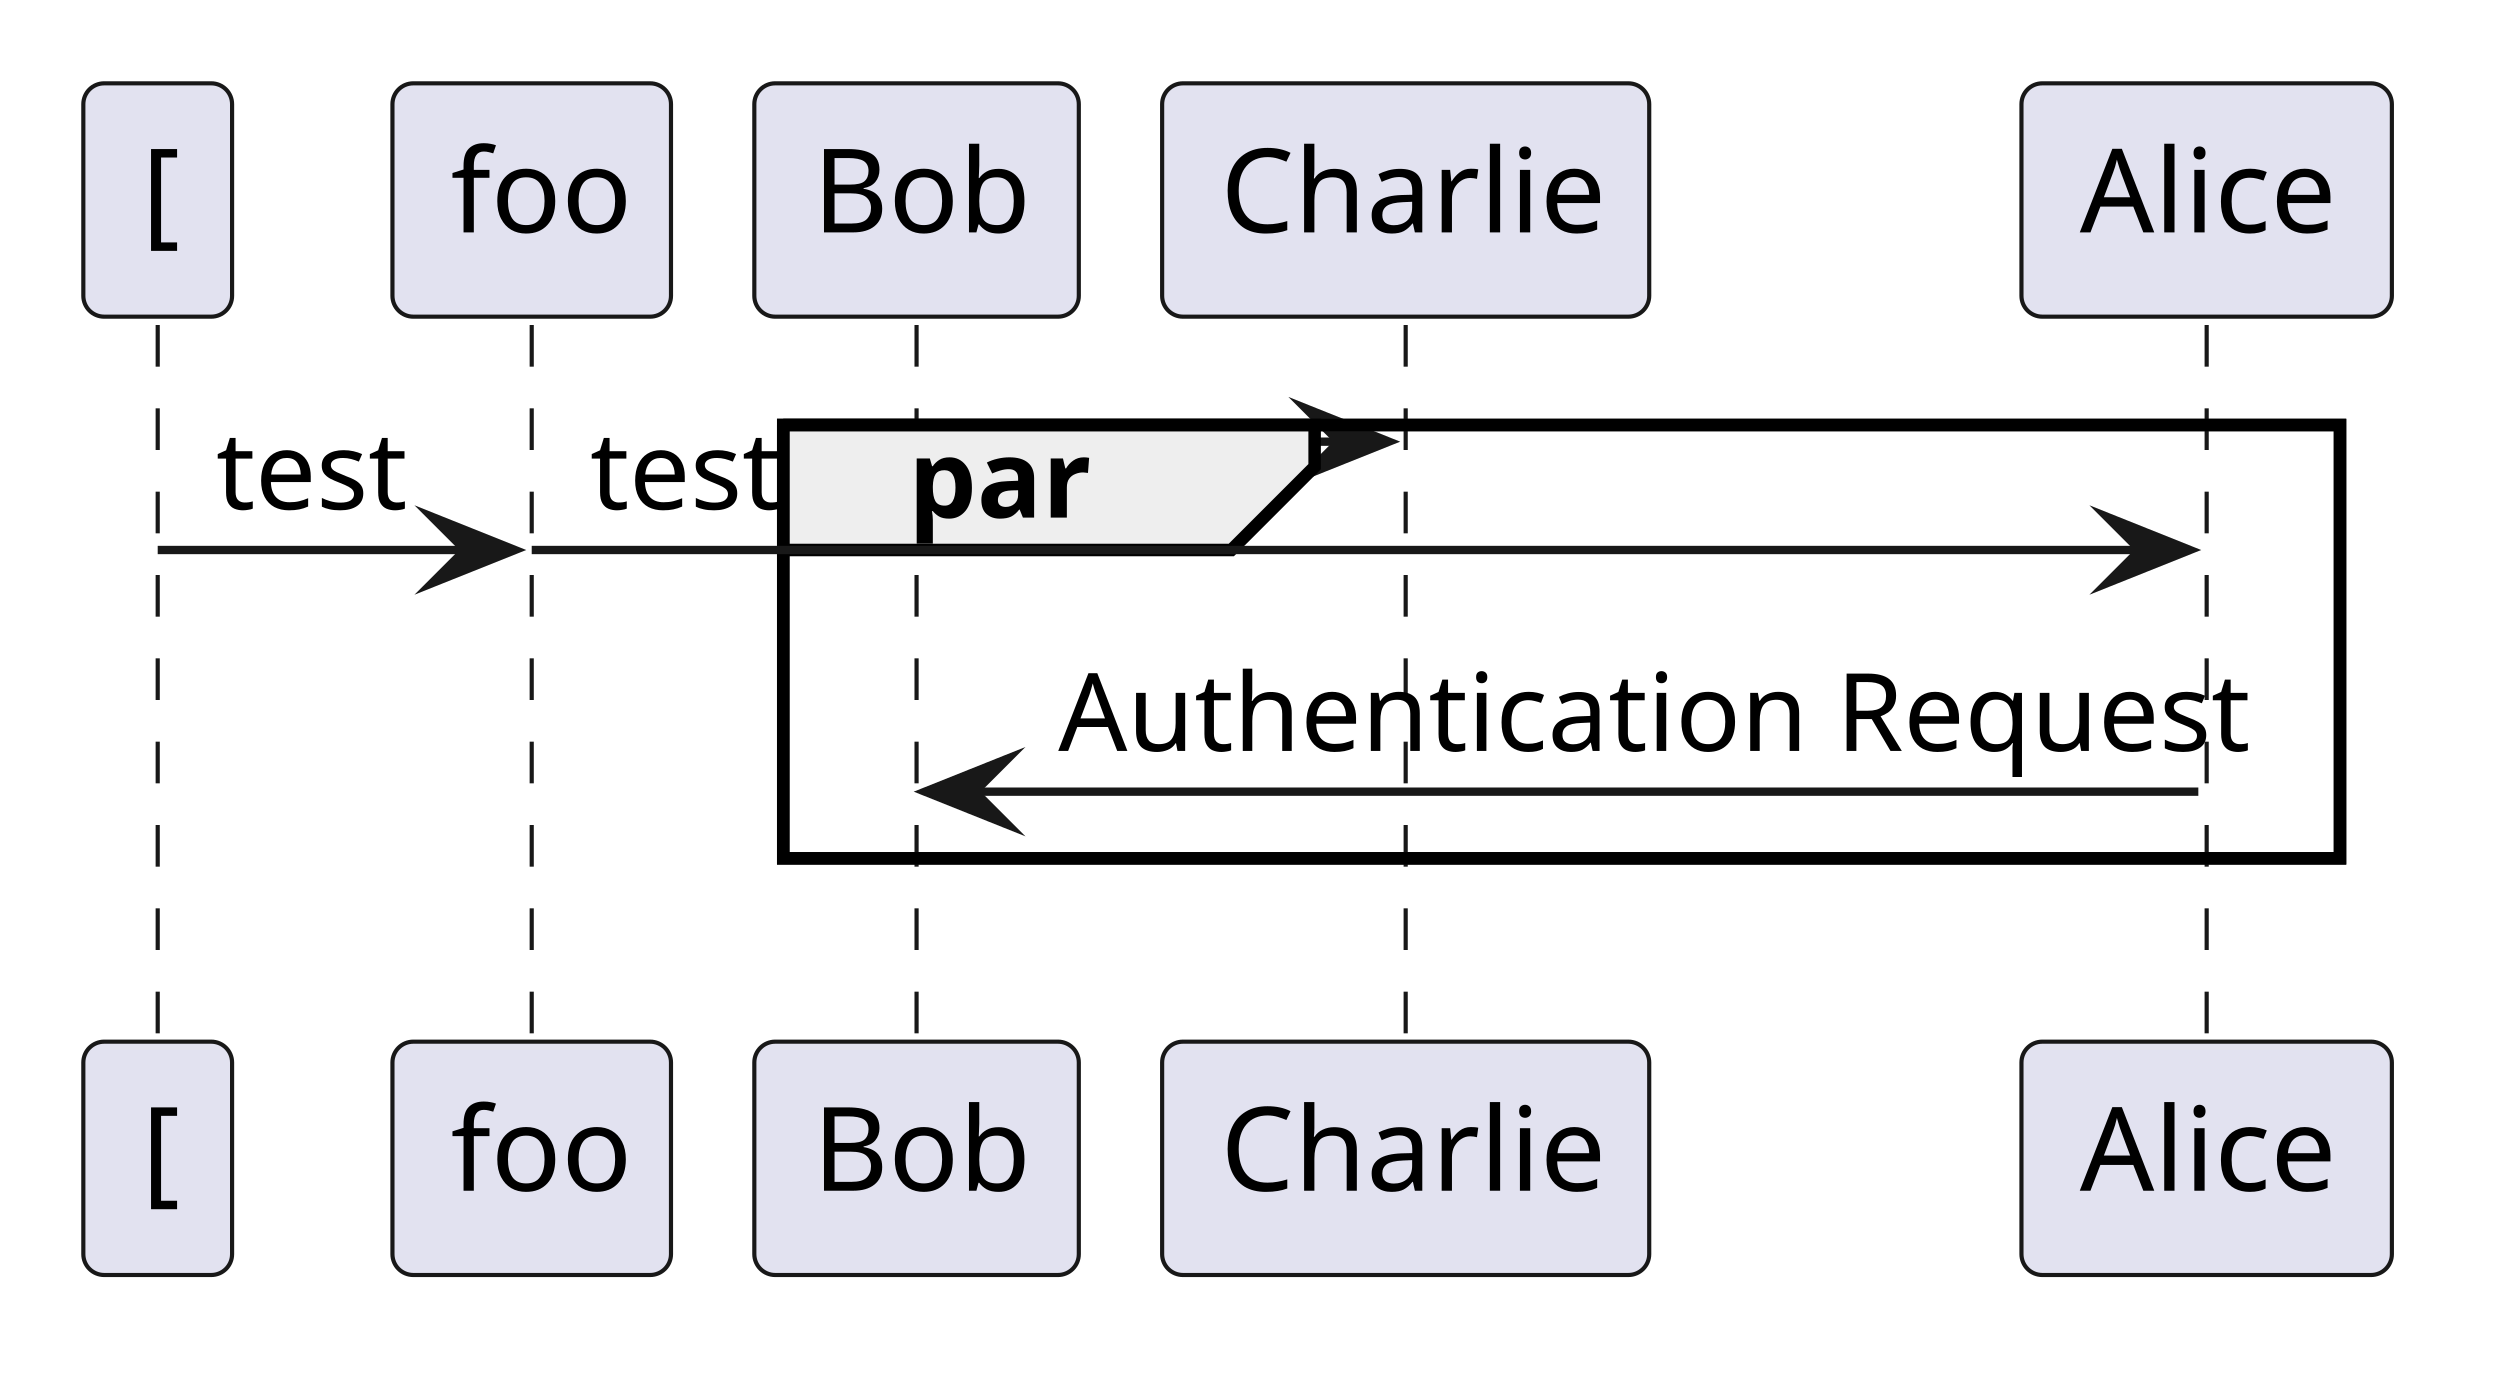
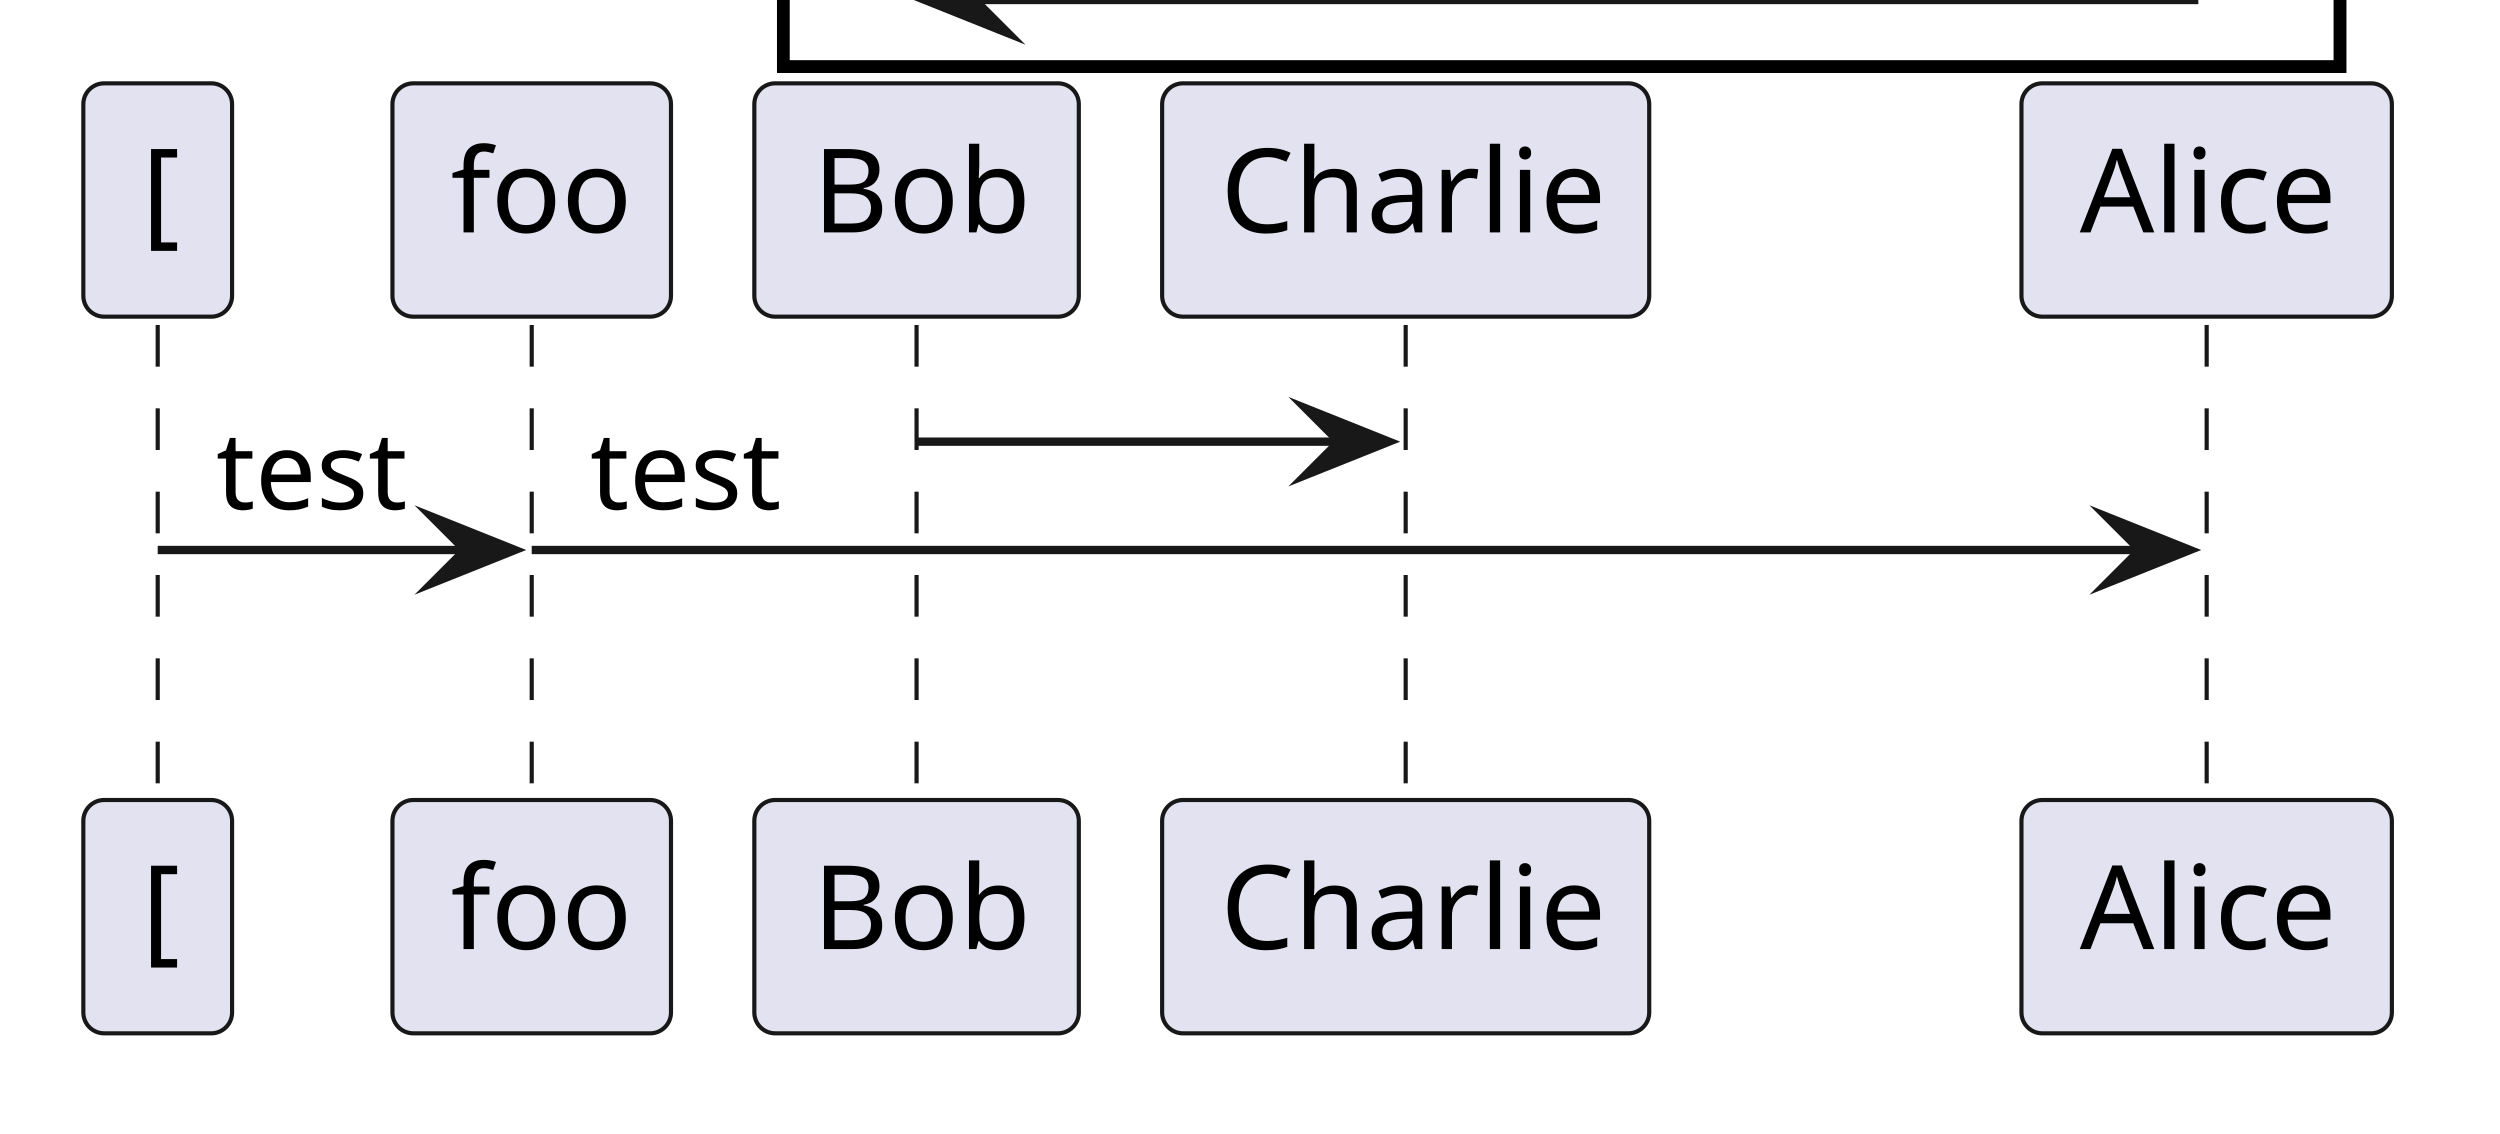
- <svg xmlns="http://www.w3.org/2000/svg" version="1.1" data-diagram-type="SEQUENCE" style="width:300px;height:165px;background:#FFFFFF;" width="300px" height="165px" viewBox="0 0 300 165" zoomAndPan="magnify" preserveAspectRatio="none" contentStyleType="text/css">
+ <svg xmlns="http://www.w3.org/2000/svg" version="1.1" data-diagram-type="SEQUENCE" style="width:300px;height:136px;background:#FFFFFF;" width="300px" height="136px" viewBox="0 0 300 136" zoomAndPan="magnify" preserveAspectRatio="none" contentStyleType="text/css">
  <defs />
  <g font-family="sans-serif" lengthAdjust="spacing">
-     <rect x="93.988" y="51" width="186.813" height="52" fill="none" style="stroke:#000;stroke-width:1.5;" />
+     <rect x="93.988" y="-44" width="186.813" height="52" fill="none" style="stroke:#000;stroke-width:1.5;" />
    <g>
-       <rect x="15.425" y="39" width="8" height="86" fill="#000" fill-opacity="0" />
-       <line x1="18.925" y1="39" x2="18.925" y2="125" style="stroke:#181818;stroke-width:0.5;stroke-dasharray:5,5;" />
+       <rect x="15.425" y="39" width="8" height="57" fill="#000" fill-opacity="0" />
+       <line x1="18.925" y1="39" x2="18.925" y2="96" style="stroke:#181818;stroke-width:0.5;stroke-dasharray:5,5;" />
    </g>
    <g>
-       <rect x="60.306" y="39" width="8" height="86" fill="#000" fill-opacity="0" />
-       <line x1="63.806" y1="39" x2="63.806" y2="125" style="stroke:#181818;stroke-width:0.5;stroke-dasharray:5,5;" />
+       <rect x="60.306" y="39" width="8" height="57" fill="#000" fill-opacity="0" />
+       <line x1="63.806" y1="39" x2="63.806" y2="96" style="stroke:#181818;stroke-width:0.5;stroke-dasharray:5,5;" />
    </g>
    <g>
-       <rect x="106.488" y="39" width="8" height="86" fill="#000" fill-opacity="0" />
-       <line x1="109.988" y1="39" x2="109.988" y2="125" style="stroke:#181818;stroke-width:0.5;stroke-dasharray:5,5;" />
+       <rect x="106.488" y="39" width="8" height="57" fill="#000" fill-opacity="0" />
+       <line x1="109.988" y1="39" x2="109.988" y2="96" style="stroke:#181818;stroke-width:0.5;stroke-dasharray:5,5;" />
    </g>
    <g>
-       <rect x="165.181" y="39" width="8" height="86" fill="#000" fill-opacity="0" />
-       <line x1="168.681" y1="39" x2="168.681" y2="125" style="stroke:#181818;stroke-width:0.5;stroke-dasharray:5,5;" />
+       <rect x="165.181" y="39" width="8" height="57" fill="#000" fill-opacity="0" />
+       <line x1="168.681" y1="39" x2="168.681" y2="96" style="stroke:#181818;stroke-width:0.5;stroke-dasharray:5,5;" />
    </g>
    <g>
-       <rect x="261.3" y="39" width="8" height="86" fill="#000" fill-opacity="0" />
-       <line x1="264.8" y1="39" x2="264.8" y2="125" style="stroke:#181818;stroke-width:0.5;stroke-dasharray:5,5;" />
+       <rect x="261.3" y="39" width="8" height="57" fill="#000" fill-opacity="0" />
+       <line x1="264.8" y1="39" x2="264.8" y2="96" style="stroke:#181818;stroke-width:0.5;stroke-dasharray:5,5;" />
    </g>
    <rect x="10" y="10" width="17.85" height="28" fill="#E2E2F0" rx="2.5" ry="2.5" style="stroke:#181818;stroke-width:0.5;" />
    <text x="17" y="27.889" fill="#000" font-size="14">[</text>
    <rect x="47.094" y="10" width="33.425" height="28" fill="#E2E2F0" rx="2.5" ry="2.5" style="stroke:#181818;stroke-width:0.5;" />
    <text x="54.094" y="27.889" fill="#000" font-size="14" textLength="19.425">foo</text>
    <rect x="90.519" y="10" width="38.938" height="28" fill="#E2E2F0" rx="2.5" ry="2.5" style="stroke:#181818;stroke-width:0.5;" />
    <text x="97.519" y="27.889" fill="#000" font-size="14" textLength="24.938">Bob</text>
    <rect x="139.456" y="10" width="58.45" height="28" fill="#E2E2F0" rx="2.5" ry="2.5" style="stroke:#181818;stroke-width:0.5;" />
    <text x="146.456" y="27.889" fill="#000" font-size="14" textLength="44.45">Charlie</text>
    <rect x="242.575" y="10" width="44.45" height="28" fill="#E2E2F0" rx="2.5" ry="2.5" style="stroke:#181818;stroke-width:0.5;" />
    <text x="249.575" y="27.889" fill="#000" font-size="14" textLength="30.45">Alice</text>
-     <rect x="10" y="125" width="17.85" height="28" fill="#E2E2F0" rx="2.5" ry="2.5" style="stroke:#181818;stroke-width:0.5;" />
-     <text x="17" y="142.889" fill="#000" font-size="14">[</text>
-     <rect x="47.094" y="125" width="33.425" height="28" fill="#E2E2F0" rx="2.5" ry="2.5" style="stroke:#181818;stroke-width:0.5;" />
-     <text x="54.094" y="142.889" fill="#000" font-size="14" textLength="19.425">foo</text>
-     <rect x="90.519" y="125" width="38.938" height="28" fill="#E2E2F0" rx="2.5" ry="2.5" style="stroke:#181818;stroke-width:0.5;" />
-     <text x="97.519" y="142.889" fill="#000" font-size="14" textLength="24.938">Bob</text>
-     <rect x="139.456" y="125" width="58.45" height="28" fill="#E2E2F0" rx="2.5" ry="2.5" style="stroke:#181818;stroke-width:0.5;" />
-     <text x="146.456" y="142.889" fill="#000" font-size="14" textLength="44.45">Charlie</text>
-     <rect x="242.575" y="125" width="44.45" height="28" fill="#E2E2F0" rx="2.5" ry="2.5" style="stroke:#181818;stroke-width:0.5;" />
-     <text x="249.575" y="142.889" fill="#000" font-size="14" textLength="30.45">Alice</text>
+     <rect x="10" y="96" width="17.85" height="28" fill="#E2E2F0" rx="2.5" ry="2.5" style="stroke:#181818;stroke-width:0.5;" />
+     <text x="17" y="113.889" fill="#000" font-size="14">[</text>
+     <rect x="47.094" y="96" width="33.425" height="28" fill="#E2E2F0" rx="2.5" ry="2.5" style="stroke:#181818;stroke-width:0.5;" />
+     <text x="54.094" y="113.889" fill="#000" font-size="14" textLength="19.425">foo</text>
+     <rect x="90.519" y="96" width="38.938" height="28" fill="#E2E2F0" rx="2.5" ry="2.5" style="stroke:#181818;stroke-width:0.5;" />
+     <text x="97.519" y="113.889" fill="#000" font-size="14" textLength="24.938">Bob</text>
+     <rect x="139.456" y="96" width="58.45" height="28" fill="#E2E2F0" rx="2.5" ry="2.5" style="stroke:#181818;stroke-width:0.5;" />
+     <text x="146.456" y="113.889" fill="#000" font-size="14" textLength="44.45">Charlie</text>
+     <rect x="242.575" y="96" width="44.45" height="28" fill="#E2E2F0" rx="2.5" ry="2.5" style="stroke:#181818;stroke-width:0.5;" />
+     <text x="249.575" y="113.889" fill="#000" font-size="14" textLength="30.45">Alice</text>
    <polygon points="51.806,62,61.806,66,51.806,70,55.806,66" fill="#181818" style="stroke:#181818;stroke-width:1;stroke-linejoin:miter;stroke-miterlimit:10;" />
    <line x1="18.925" y1="66" x2="57.806" y2="66" style="stroke:#181818;stroke-width:1;" />
    <text x="25.925" y="61.111" fill="#000" font-size="13" textLength="20.881">test</text>
    <polygon points="156.681,49,166.681,53,156.681,57,160.681,53" fill="#181818" style="stroke:#181818;stroke-width:1;stroke-linejoin:miter;stroke-miterlimit:10;" />
    <line x1="109.988" y1="53" x2="162.681" y2="53" style="stroke:#181818;stroke-width:1;" />
-     <path d="M93.988,51 L157.756,51 L157.756,56 L147.756,66 L93.988,66 L93.988,51" fill="#EEE" style="stroke:#000;stroke-width:1.5;" />
-     <rect x="93.988" y="51" width="186.813" height="52" fill="none" style="stroke:#000;stroke-width:1.5;" />
-     <text x="108.988" y="62.111" fill="#000" font-size="13" textLength="18.769" font-weight="700">par</text>
-     <polygon points="120.988,91,110.988,95,120.988,99,116.988,95" fill="#181818" style="stroke:#181818;stroke-width:1;stroke-linejoin:miter;stroke-miterlimit:10;" />
-     <line x1="114.988" y1="95" x2="263.8" y2="95" style="stroke:#181818;stroke-width:1;" />
-     <text x="126.988" y="90.111" fill="#000" font-size="13" textLength="130.813">Authentication Request</text>
+     <path d="M93.988,-44 L157.756,-44 L157.756,-39 L147.756,-29 L93.988,-29 L93.988,-44" fill="#EEE" style="stroke:#000;stroke-width:1.5;" />
+     <rect x="93.988" y="-44" width="186.813" height="52" fill="none" style="stroke:#000;stroke-width:1.5;" />
+     <text x="108.988" y="-32.889" fill="#000" font-size="13" textLength="18.769" font-weight="700">par</text>
+     <polygon points="120.988,-4,110.988,0,120.988,4,116.988,0" fill="#181818" style="stroke:#181818;stroke-width:1;stroke-linejoin:miter;stroke-miterlimit:10;" />
+     <line x1="114.988" y1="0" x2="263.8" y2="0" style="stroke:#181818;stroke-width:1;" />
+     <text x="126.988" y="-4.889" fill="#000" font-size="13" textLength="130.813">Authentication Request</text>
    <polygon points="252.8,62,262.8,66,252.8,70,256.8,66" fill="#181818" style="stroke:#181818;stroke-width:1;stroke-linejoin:miter;stroke-miterlimit:10;" />
    <line x1="63.806" y1="66" x2="258.8" y2="66" style="stroke:#181818;stroke-width:1;" />
    <text x="70.806" y="61.111" fill="#000" font-size="13" textLength="20.881">test</text>
  </g>
</svg>
